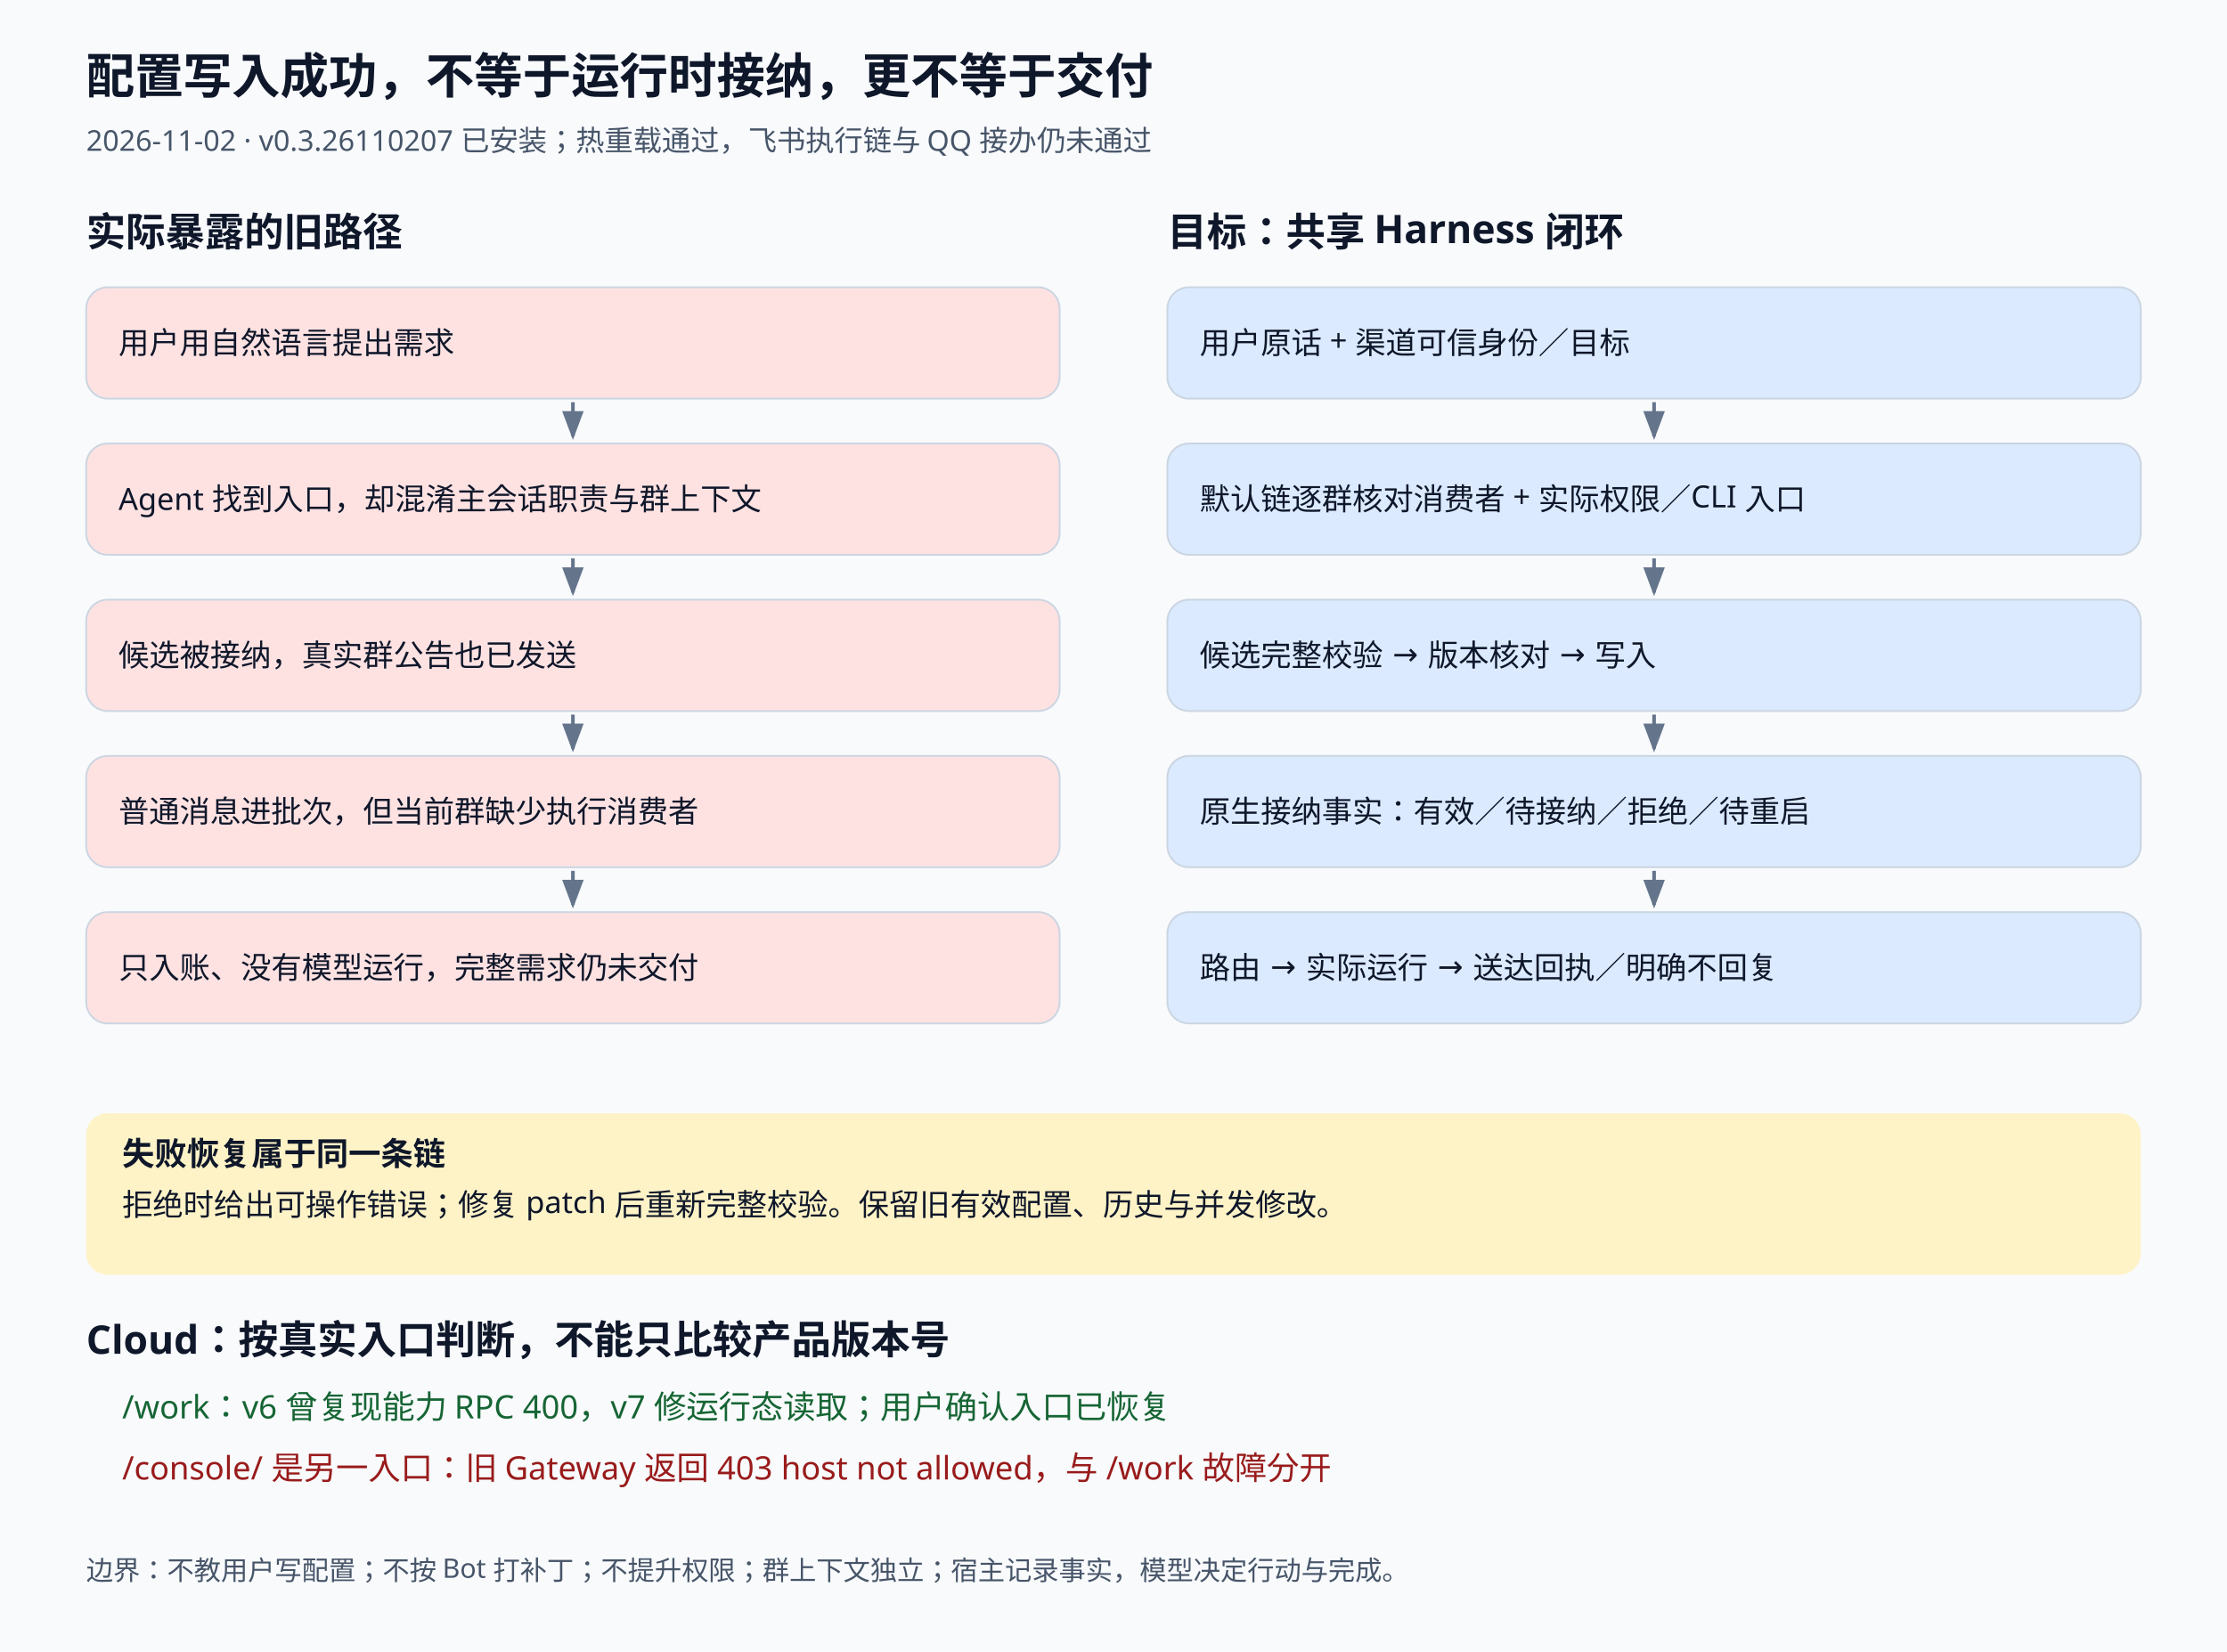
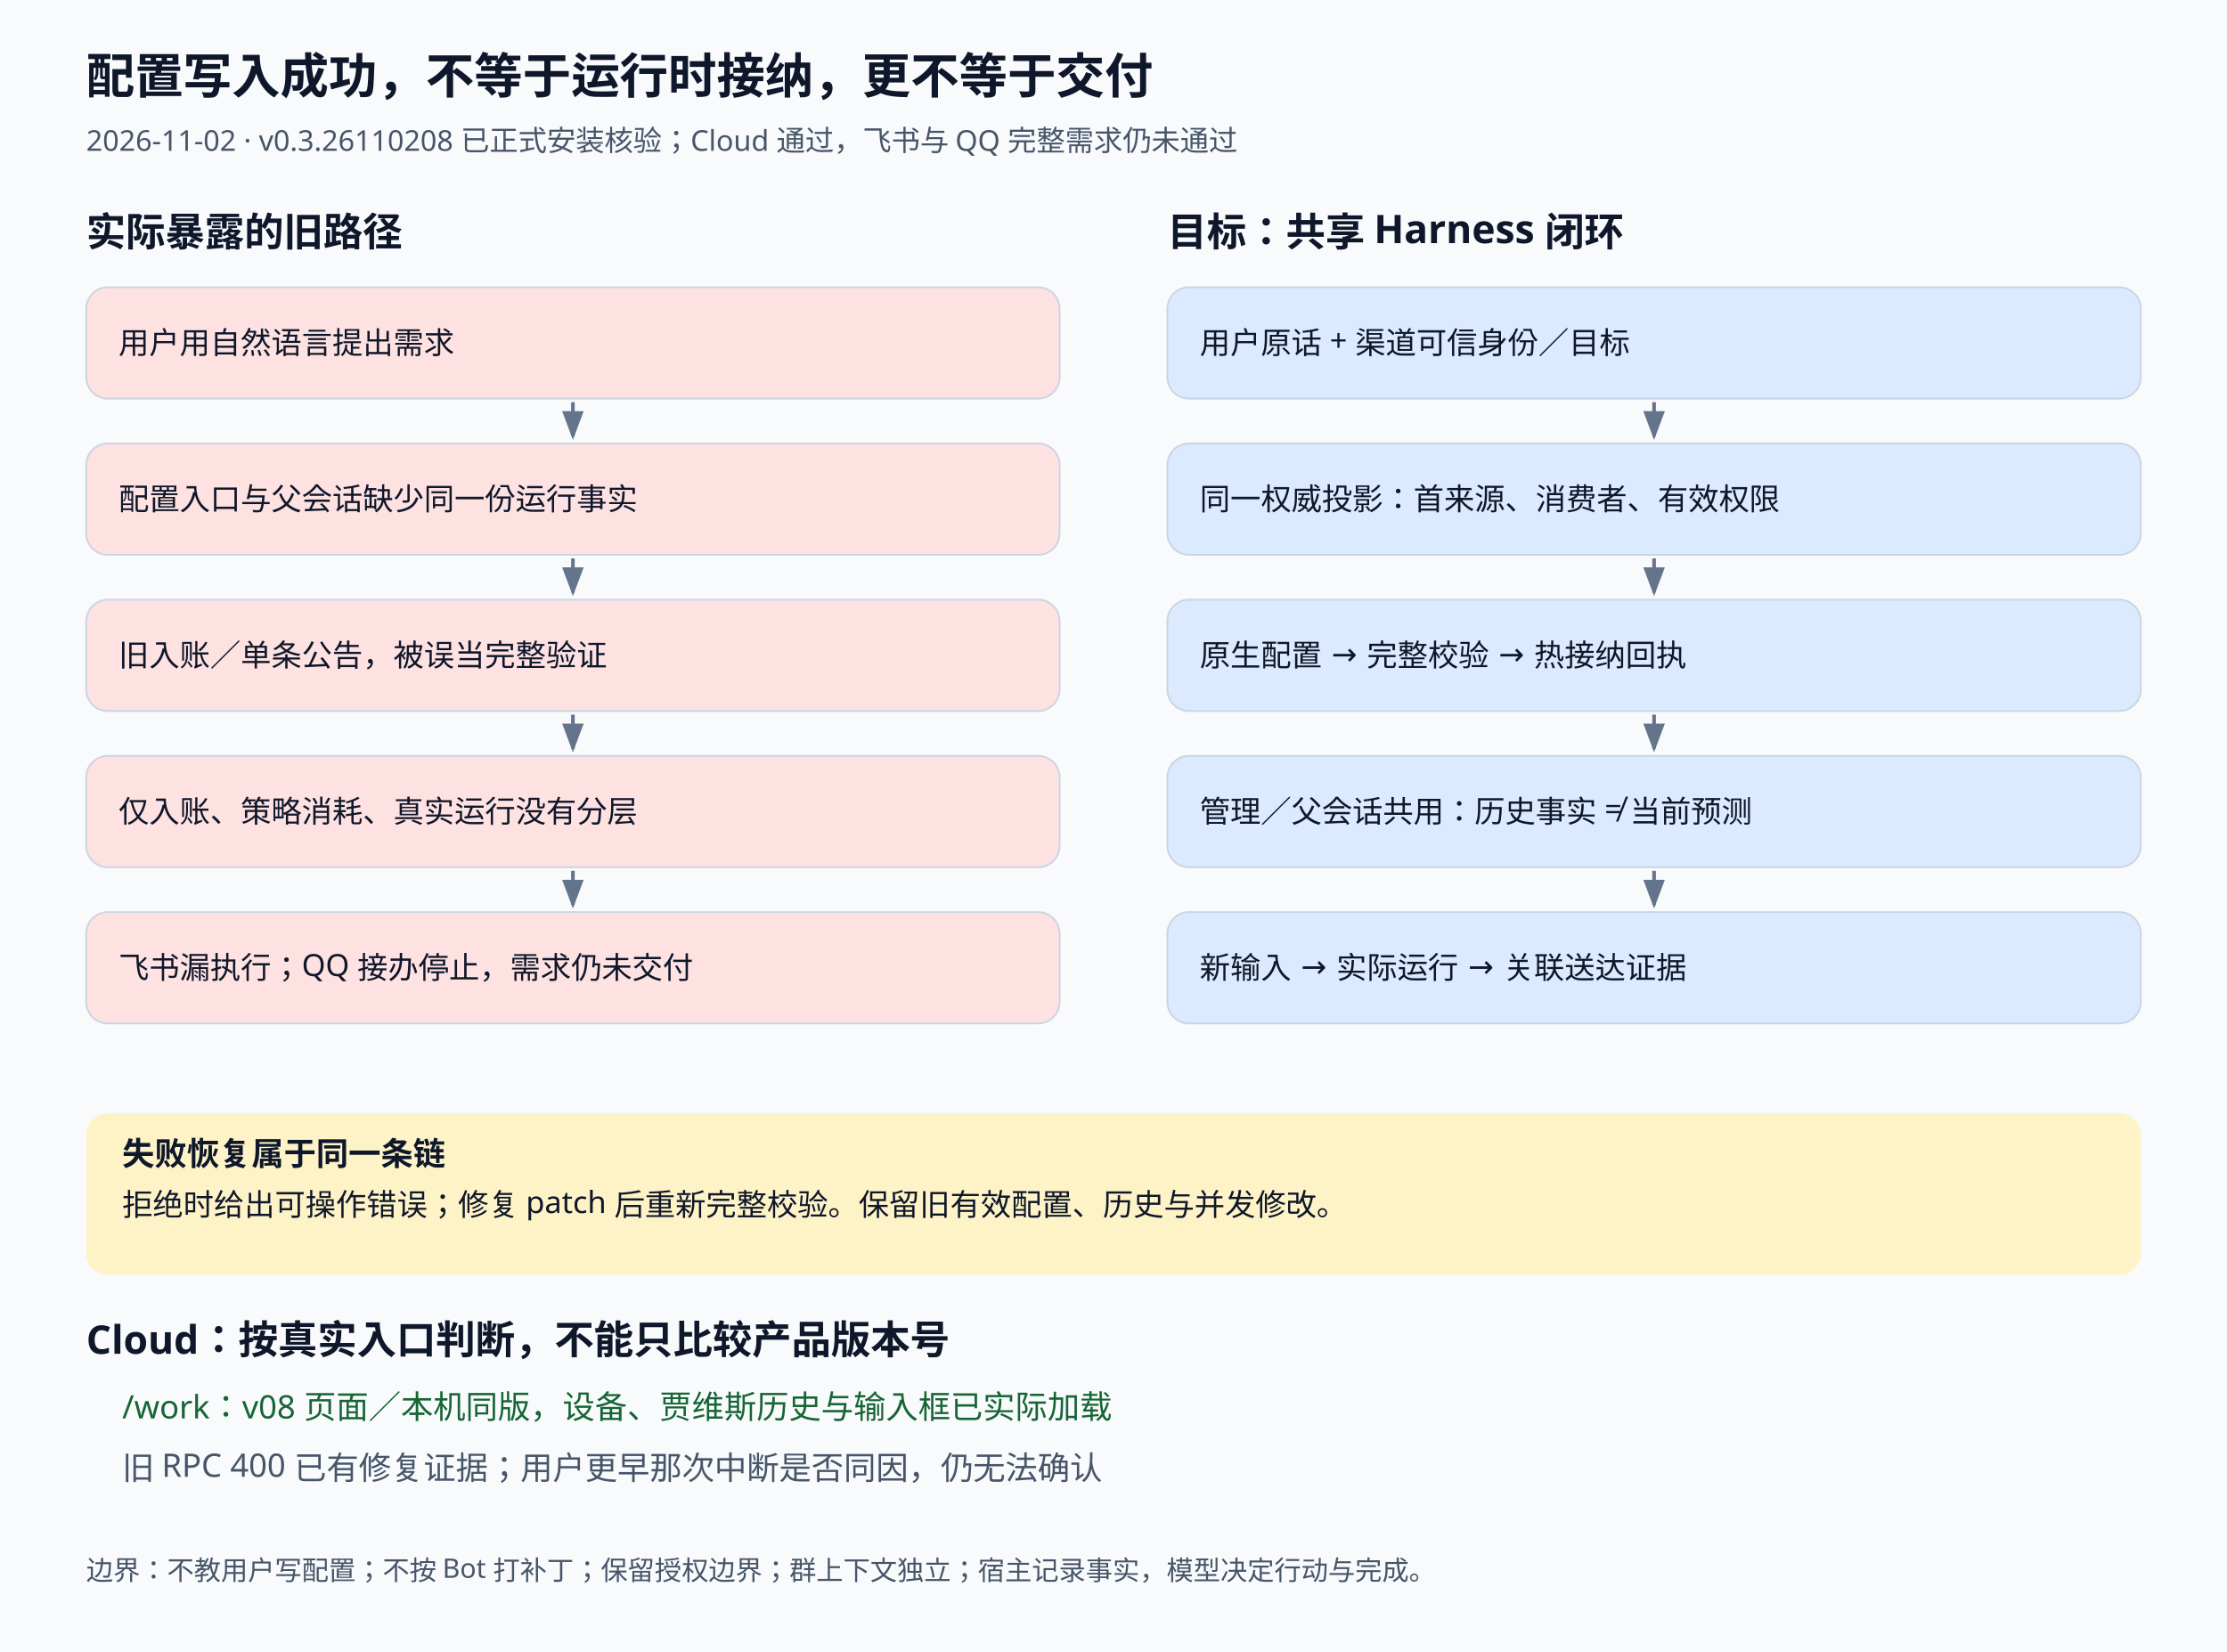
<svg xmlns="http://www.w3.org/2000/svg" width="1240" height="920" viewBox="0 0 1240 920" role="img" aria-labelledby="title desc">
  <defs>
    <marker id="arr" markerWidth="10" markerHeight="10" refX="7" refY="3" orient="auto">
      <path d="M0,0 L0,6 L8,3 z" fill="#64748b" />
    </marker>
  </defs>
  <rect width="1240" height="920" fill="#f8fafc" />
  <g font-family="PingFang SC, Microsoft YaHei, sans-serif" fill="#0f172a">
    <text x="48" y="52" font-size="27" font-weight="700">配置写入成功，不等于运行时接纳，更不等于交付</text>
-     <text x="48" y="84" font-size="16" fill="#475569">2026-11-02 · v0.3.26110207 已安装；热重载通过，飞书执行链与 QQ 接办仍未通过</text>
+     <text x="48" y="84" font-size="16" fill="#475569">2026-11-02 · v0.3.26110208 已正式安装核验；Cloud 通过，飞书与 QQ 完整需求仍未通过</text>
    <text x="48" y="137" font-size="22" font-weight="700">实际暴露的旧路径</text>
    <rect x="48" y="160" width="542" height="62" rx="12" fill="#fee2e2" stroke="#cbd5e1" />
    <text x="66" y="197" font-size="17">用户用自然语言提出需求</text>
    <path d="M319,224 v19" stroke="#64748b" stroke-width="2" marker-end="url(#arr)" />
    <rect x="48" y="247" width="542" height="62" rx="12" fill="#fee2e2" stroke="#cbd5e1" />
-     <text x="66" y="284" font-size="17">Agent 找到入口，却混淆主会话职责与群上下文</text>
+     <text x="66" y="284" font-size="17">配置入口与父会话缺少同一份运行事实</text>
    <path d="M319,311 v19" stroke="#64748b" stroke-width="2" marker-end="url(#arr)" />
    <rect x="48" y="334" width="542" height="62" rx="12" fill="#fee2e2" stroke="#cbd5e1" />
-     <text x="66" y="371" font-size="17">候选被接纳，真实群公告也已发送</text>
+     <text x="66" y="371" font-size="17">旧入账／单条公告，被误当完整验证</text>
    <path d="M319,398 v19" stroke="#64748b" stroke-width="2" marker-end="url(#arr)" />
    <rect x="48" y="421" width="542" height="62" rx="12" fill="#fee2e2" stroke="#cbd5e1" />
-     <text x="66" y="458" font-size="17">普通消息进批次，但当前群缺少执行消费者</text>
+     <text x="66" y="458" font-size="17">仅入账、策略消耗、真实运行没有分层</text>
    <path d="M319,485 v19" stroke="#64748b" stroke-width="2" marker-end="url(#arr)" />
    <rect x="48" y="508" width="542" height="62" rx="12" fill="#fee2e2" stroke="#cbd5e1" />
-     <text x="66" y="545" font-size="17">只入账、没有模型运行，完整需求仍未交付</text>
+     <text x="66" y="545" font-size="17">飞书漏执行；QQ 接办停止，需求仍未交付</text>
    <text x="650" y="137" font-size="22" font-weight="700">目标：共享 Harness 闭环</text>
    <rect x="650" y="160" width="542" height="62" rx="12" fill="#dbeafe" stroke="#cbd5e1" />
    <text x="668" y="197" font-size="17">用户原话 + 渠道可信身份／目标</text>
    <path d="M921,224 v19" stroke="#64748b" stroke-width="2" marker-end="url(#arr)" />
    <rect x="650" y="247" width="542" height="62" rx="12" fill="#dbeafe" stroke="#cbd5e1" />
-     <text x="668" y="284" font-size="17">默认链逐群核对消费者 + 实际权限／CLI 入口</text>
+     <text x="668" y="284" font-size="17">同一权威投影：首来源、消费者、有效权限</text>
    <path d="M921,311 v19" stroke="#64748b" stroke-width="2" marker-end="url(#arr)" />
    <rect x="650" y="334" width="542" height="62" rx="12" fill="#dbeafe" stroke="#cbd5e1" />
-     <text x="668" y="371" font-size="17">候选完整校验 → 版本核对 → 写入</text>
+     <text x="668" y="371" font-size="17">原生配置 → 完整校验 → 热接纳回执</text>
    <path d="M921,398 v19" stroke="#64748b" stroke-width="2" marker-end="url(#arr)" />
    <rect x="650" y="421" width="542" height="62" rx="12" fill="#dbeafe" stroke="#cbd5e1" />
-     <text x="668" y="458" font-size="17">原生接纳事实：有效／待接纳／拒绝／待重启</text>
+     <text x="668" y="458" font-size="17">管理／父会话共用：历史事实 ≠ 当前预测</text>
    <path d="M921,485 v19" stroke="#64748b" stroke-width="2" marker-end="url(#arr)" />
    <rect x="650" y="508" width="542" height="62" rx="12" fill="#dbeafe" stroke="#cbd5e1" />
-     <text x="668" y="545" font-size="17">路由 → 实际运行 → 送达回执／明确不回复</text>
+     <text x="668" y="545" font-size="17">新输入 → 实际运行 → 关联送达证据</text>
    <rect x="48" y="620" width="1144" height="90" rx="12" fill="#fef3c7" />
    <text x="68" y="649" font-size="18" font-weight="700">失败恢复属于同一条链</text>
    <text x="68" y="677" font-size="17">拒绝时给出可操作错误；修复 patch 后重新完整校验。保留旧有效配置、历史与并发修改。</text>
    <text x="48" y="754" font-size="22" font-weight="700">Cloud：按真实入口判断，不能只比较产品版本号</text>
-     <text x="68" y="790" font-size="18" fill="#166534">/work：v6 曾复现能力 RPC 400，v7 修运行态读取；用户确认入口已恢复</text>
-     <text x="68" y="824" font-size="18" fill="#991b1b">/console/ 是另一入口：旧 Gateway 返回 403 host not allowed，与 /work 故障分开</text>
-     <text x="48" y="880" font-size="15" fill="#475569">边界：不教用户写配置；不按 Bot 打补丁；不提升权限；群上下文独立；宿主记录事实，模型决定行动与完成。</text>
+     <text x="68" y="790" font-size="18" fill="#166534">/work：v08 页面／本机同版，设备、贾维斯历史与输入框已实际加载</text>
+     <text x="68" y="824" font-size="18" fill="#475569">旧 RPC 400 已有修复证据；用户更早那次中断是否同因，仍无法确认</text>
+     <text x="48" y="880" font-size="15" fill="#475569">边界：不教用户写配置；不按 Bot 打补丁；保留授权边界；群上下文独立；宿主记录事实，模型决定行动与完成。</text>
  </g>
</svg>
